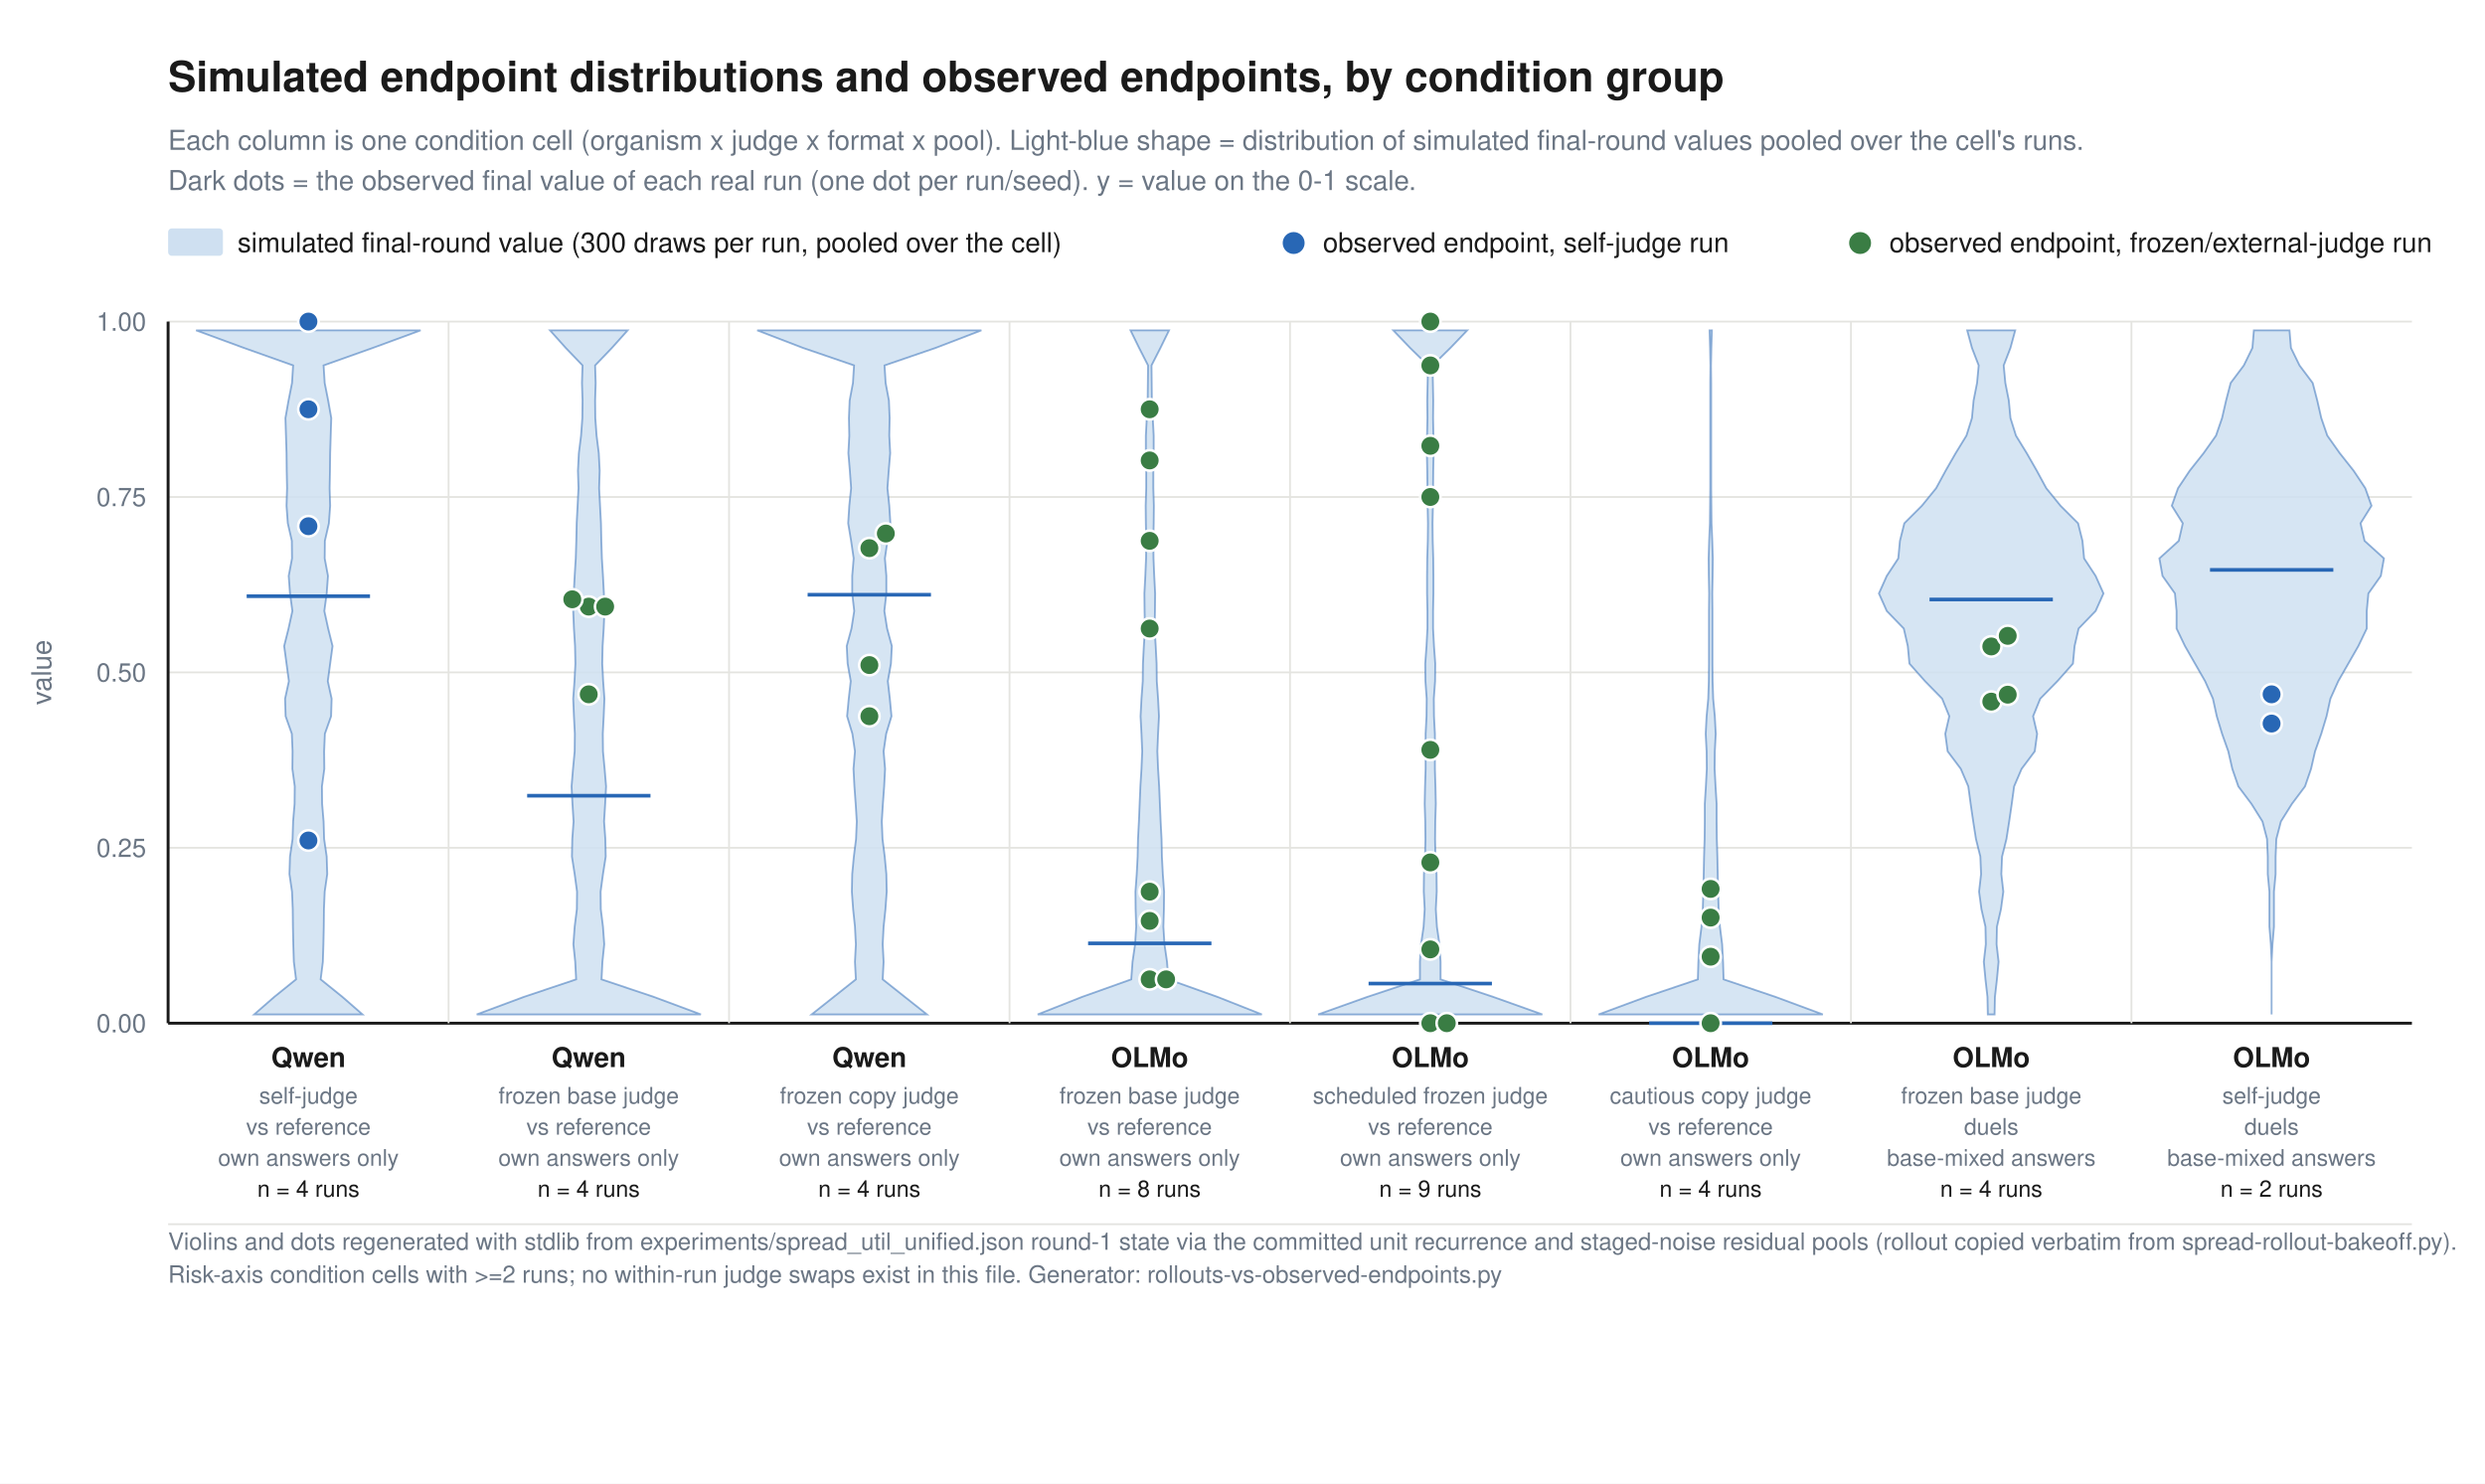
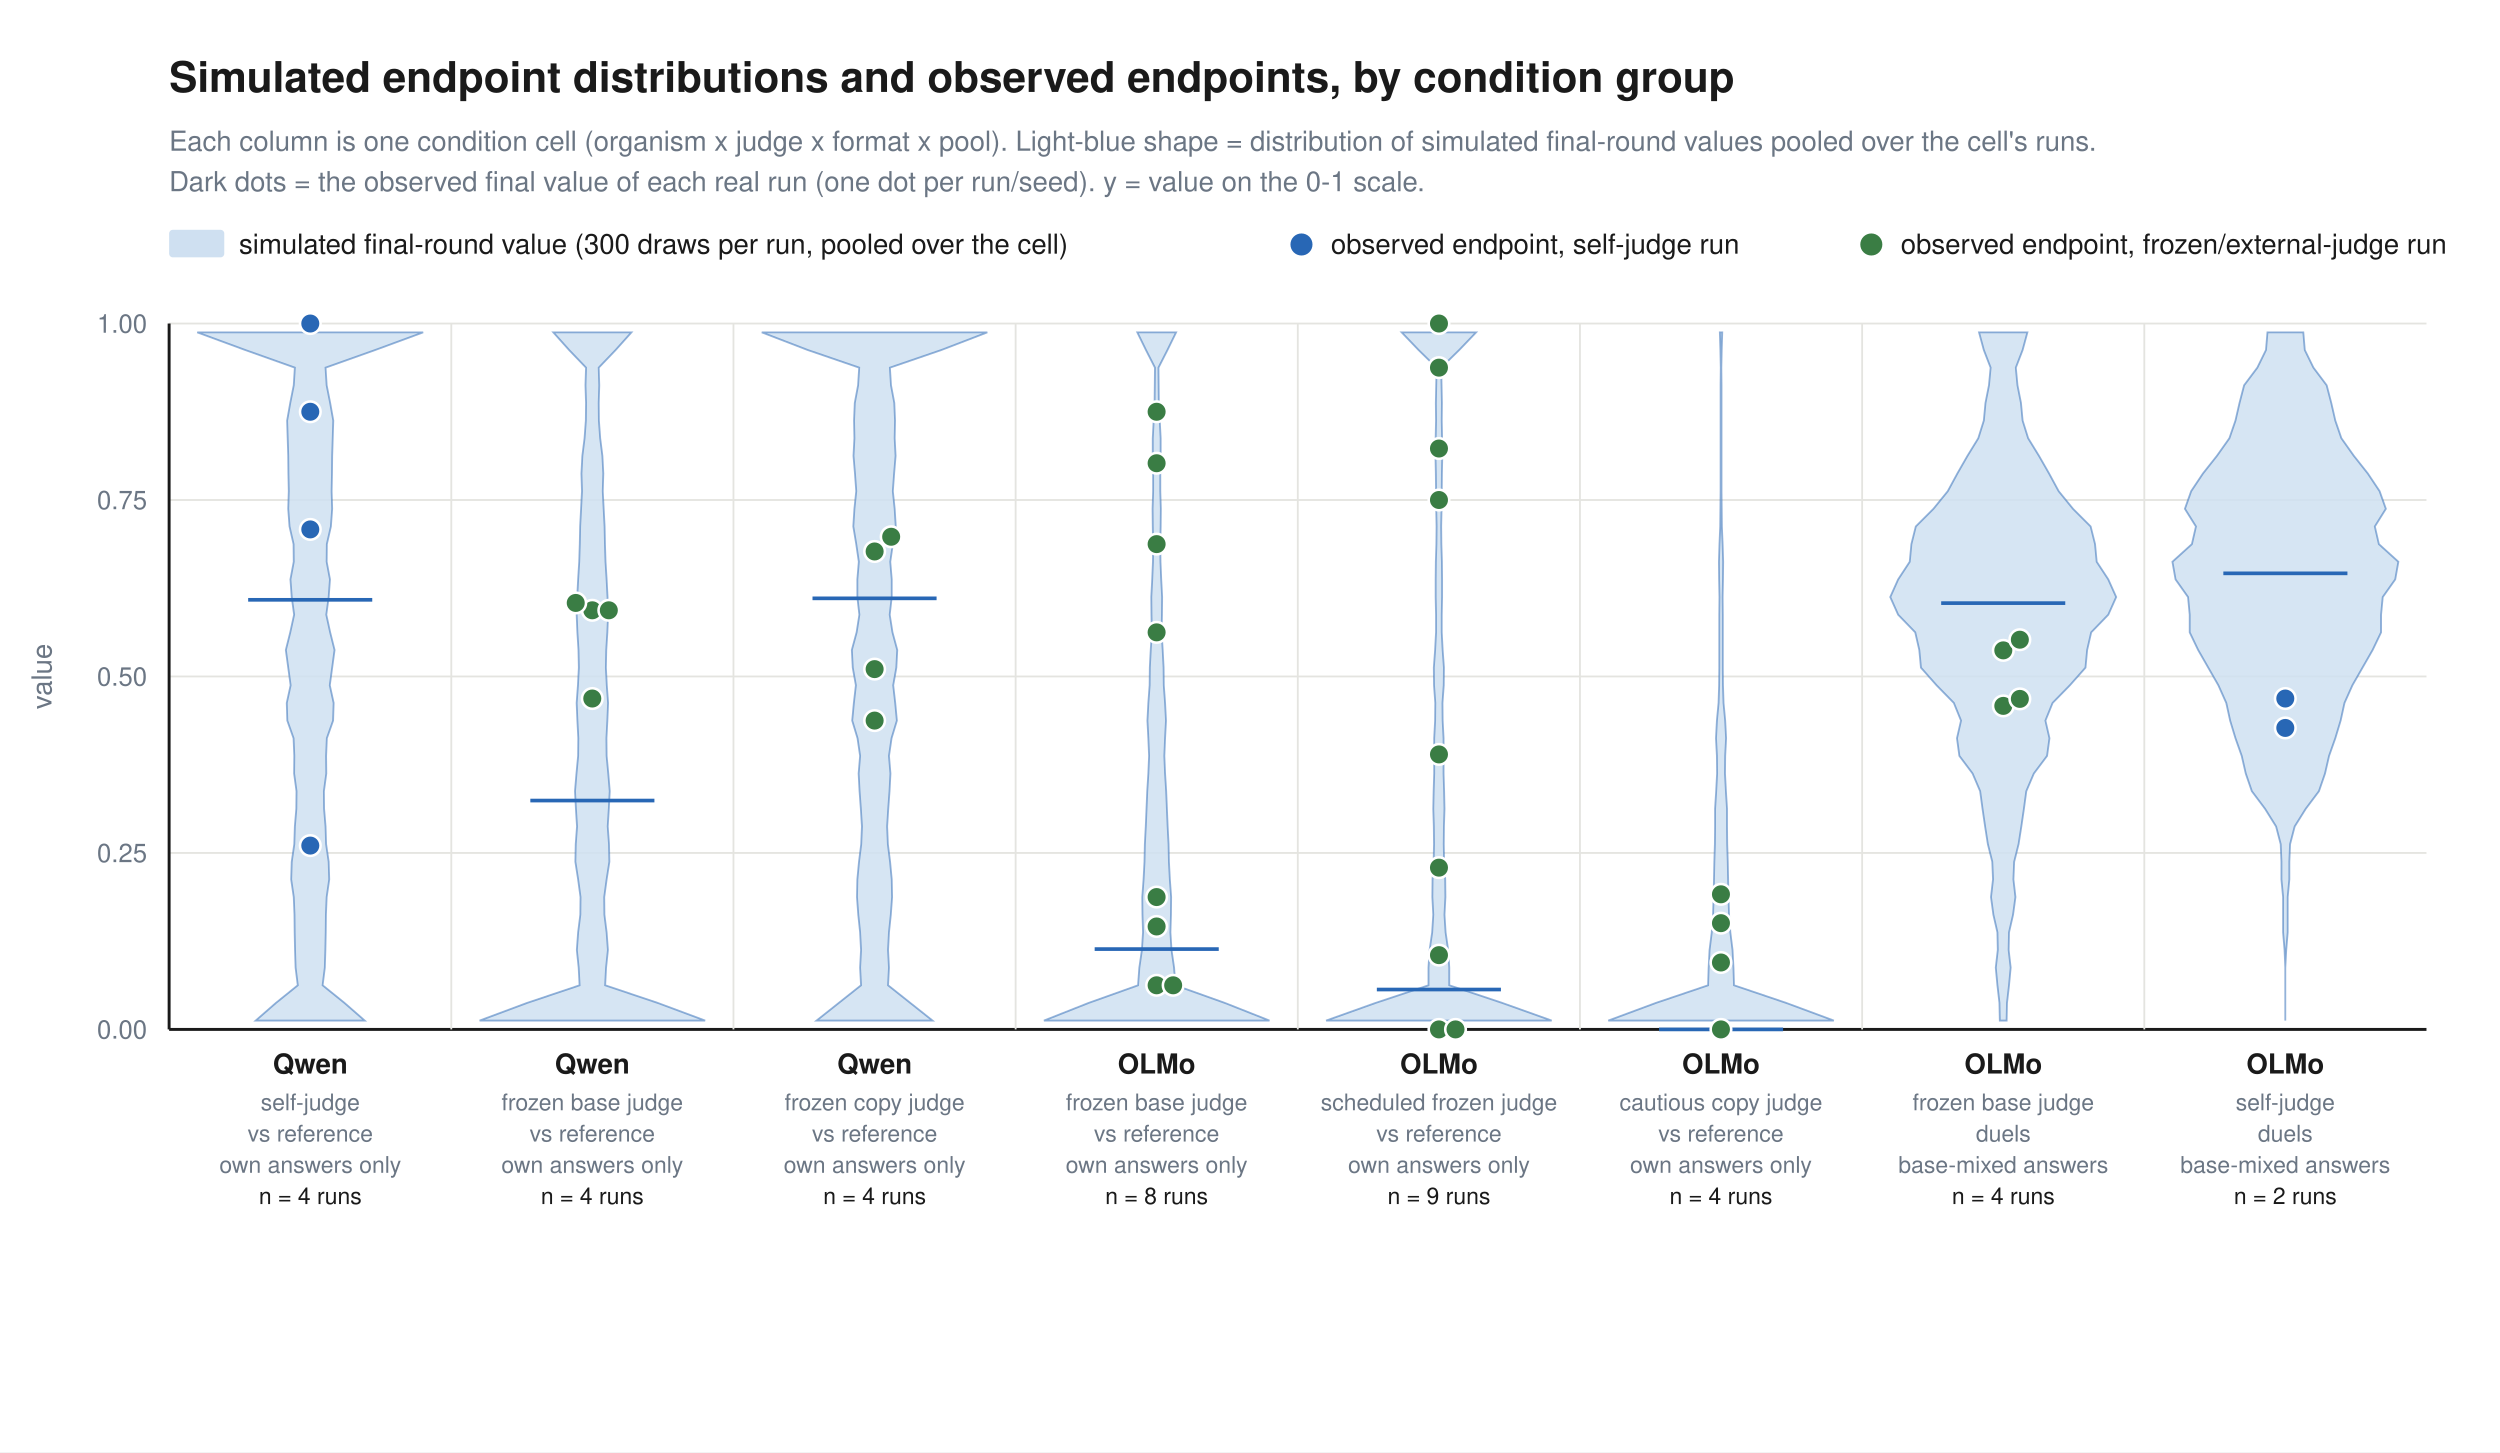
- <svg xmlns="http://www.w3.org/2000/svg" viewBox="0 0 1360 812" font-family="Helvetica, Arial, sans-serif">
-   <rect width="1360" height="812" fill="white" />
+ <svg xmlns="http://www.w3.org/2000/svg" viewBox="0 0 1360 790" font-family="Helvetica, Arial, sans-serif">
+   <rect width="1360" height="790" fill="white" />
  <text x="92.0" y="50.0" font-family="Helvetica, Arial, sans-serif" font-size="23" fill="#1a1a1a" font-weight="bold" text-anchor="start">Simulated endpoint distributions and observed endpoints, by condition group</text>
  <text x="92.0" y="82.0" font-family="Helvetica, Arial, sans-serif" font-size="15" fill="#6b7684" font-weight="normal" text-anchor="start">Each column is one condition cell (organism x judge x format x pool). Light-blue shape = distribution of simulated final-round values pooled over the cell's runs.</text>
  <text x="92.0" y="104.0" font-family="Helvetica, Arial, sans-serif" font-size="15" fill="#6b7684" font-weight="normal" text-anchor="start">Dark dots = the observed final value of each real run (one dot per run/seed). y = value on the 0-1 scale.</text>
  <rect x="92.0" y="125.0" width="30.0" height="15.0" rx="2" fill="#cfe0f1" />
  <text x="130.0" y="138.0" font-family="Helvetica, Arial, sans-serif" font-size="15" fill="#1a1a1a" font-weight="normal" text-anchor="start">simulated final-round value (300 draws per run, pooled over the cell)</text>
  <circle cx="708" cy="133" r="6" fill="#2867b5" />
  <text x="724.0" y="138.0" font-family="Helvetica, Arial, sans-serif" font-size="15" fill="#1a1a1a" font-weight="normal" text-anchor="start">observed endpoint, self-judge run</text>
  <circle cx="1018" cy="133" r="6" fill="#3a7d44" />
  <text x="1034.0" y="138.0" font-family="Helvetica, Arial, sans-serif" font-size="15" fill="#1a1a1a" font-weight="normal" text-anchor="start">observed endpoint, frozen/external-judge run</text>
  <line x1="92.0" y1="560.0" x2="1320.0" y2="560.0" stroke="#1a1a1a" stroke-width="1.6" />
  <text x="80.0" y="565.0" font-family="Helvetica, Arial, sans-serif" font-size="14" fill="#6b7684" font-weight="normal" text-anchor="end">0.00</text>
  <line x1="92.0" y1="464.0" x2="1320.0" y2="464.0" stroke="#e4e4e0" stroke-width="1.0" />
  <text x="80.0" y="469.0" font-family="Helvetica, Arial, sans-serif" font-size="14" fill="#6b7684" font-weight="normal" text-anchor="end">0.25</text>
  <line x1="92.0" y1="368.0" x2="1320.0" y2="368.0" stroke="#e4e4e0" stroke-width="1.0" />
  <text x="80.0" y="373.0" font-family="Helvetica, Arial, sans-serif" font-size="14" fill="#6b7684" font-weight="normal" text-anchor="end">0.50</text>
  <line x1="92.0" y1="272.0" x2="1320.0" y2="272.0" stroke="#e4e4e0" stroke-width="1.0" />
  <text x="80.0" y="277.0" font-family="Helvetica, Arial, sans-serif" font-size="14" fill="#6b7684" font-weight="normal" text-anchor="end">0.75</text>
  <line x1="92.0" y1="176.0" x2="1320.0" y2="176.0" stroke="#e4e4e0" stroke-width="1.0" />
  <text x="80.0" y="181.0" font-family="Helvetica, Arial, sans-serif" font-size="14" fill="#6b7684" font-weight="normal" text-anchor="end">1.00</text>
  <line x1="92.0" y1="176.0" x2="92.0" y2="560.0" stroke="#1a1a1a" stroke-width="1.6" />
  <text x="28.0" y="368.0" font-family="Helvetica, Arial, sans-serif" font-size="15" fill="#6b7684" text-anchor="middle" transform="rotate(-90 28.0 368.0)">value</text>
  <line x1="245.5" y1="176.0" x2="245.5" y2="560.0" stroke="#e4e4e0" stroke-width="1.0" />
  <line x1="399.0" y1="176.0" x2="399.0" y2="560.0" stroke="#e4e4e0" stroke-width="1.0" />
  <line x1="552.5" y1="176.0" x2="552.5" y2="560.0" stroke="#e4e4e0" stroke-width="1.0" />
  <line x1="706.0" y1="176.0" x2="706.0" y2="560.0" stroke="#e4e4e0" stroke-width="1.0" />
  <line x1="859.5" y1="176.0" x2="859.5" y2="560.0" stroke="#e4e4e0" stroke-width="1.0" />
  <line x1="1013.0" y1="176.0" x2="1013.0" y2="560.0" stroke="#e4e4e0" stroke-width="1.0" />
  <line x1="1166.5" y1="176.0" x2="1166.5" y2="560.0" stroke="#e4e4e0" stroke-width="1.0" />
  <polygon points="198.4,555.2 187.4,545.6 175.5,536.0 176.7,526.4 177.0,516.8 177.2,507.2 177.3,497.6 177.7,488.0 179.1,478.4 178.8,468.8 177.4,459.2 177.1,449.6 176.3,440.0 176.2,430.4 177.5,420.8 177.4,411.2 177.8,401.6 181.2,392.0 181.5,382.4 179.4,372.8 180.7,363.2 182.0,353.6 179.6,344.0 177.5,334.4 178.8,324.8 179.5,315.2 177.7,305.6 177.8,296.0 180.0,286.4 180.7,276.8 180.4,267.2 180.6,257.6 180.7,248.0 181.0,238.4 181.3,228.8 179.6,219.2 177.7,209.6 177.1,200.0 204.1,190.4 230.2,180.8 107.3,180.8 133.4,190.4 160.4,200.0 159.8,209.6 157.9,219.2 156.2,228.8 156.5,238.4 156.8,248.0 156.9,257.6 157.1,267.2 156.8,276.8 157.5,286.4 159.7,296.0 159.8,305.6 158.0,315.2 158.7,324.8 160.0,334.4 157.9,344.0 155.5,353.6 156.8,363.2 158.1,372.8 156.0,382.4 156.3,392.0 159.7,401.6 160.1,411.2 160.0,420.8 161.3,430.4 161.2,440.0 160.4,449.6 160.1,459.2 158.7,468.8 158.4,478.4 159.8,488.0 160.2,497.6 160.3,507.2 160.5,516.8 160.8,526.4 162.0,536.0 150.1,545.6 139.1,555.2" fill="#cfe0f1" fill-opacity="0.85" stroke="#2867b5" stroke-width="1.0" stroke-opacity="0.5" />
  <line x1="135.0" y1="326.3" x2="202.5" y2="326.3" stroke="#2867b5" stroke-width="2.0" />
  <circle cx="168.8" cy="460.0" r="5.6" fill="#2867b5" stroke="white" stroke-width="1.4" />
  <circle cx="168.8" cy="288.0" r="5.6" fill="#2867b5" stroke="white" stroke-width="1.4" />
  <circle cx="168.8" cy="224.0" r="5.6" fill="#2867b5" stroke="white" stroke-width="1.4" />
  <circle cx="168.8" cy="176.0" r="5.6" fill="#2867b5" stroke="white" stroke-width="1.4" />
  <polygon points="383.6,555.2 357.8,545.6 329.2,536.0 329.7,526.4 330.7,516.8 330.0,507.2 328.8,497.6 328.7,488.0 330.0,478.4 331.5,468.8 331.3,459.2 330.6,449.6 331.2,440.0 331.7,430.4 330.9,420.8 330.0,411.2 329.9,401.6 330.4,392.0 330.8,382.4 330.1,372.8 329.6,363.2 329.8,353.6 330.4,344.0 330.8,334.4 330.5,324.8 330.0,315.2 329.4,305.6 329.1,296.0 328.9,286.4 328.4,276.8 327.9,267.2 328.2,257.6 327.7,248.0 326.5,238.4 325.8,228.8 325.7,219.2 326.0,209.6 325.7,200.0 334.9,190.4 343.5,180.8 301.0,180.8 309.6,190.4 318.8,200.0 318.5,209.6 318.8,219.2 318.7,228.8 318.0,238.4 316.8,248.0 316.3,257.6 316.6,267.2 316.1,276.8 315.6,286.4 315.4,296.0 315.1,305.6 314.5,315.2 314.0,324.8 313.7,334.4 314.1,344.0 314.7,353.6 314.9,363.2 314.4,372.8 313.7,382.4 314.1,392.0 314.6,401.6 314.5,411.2 313.6,420.8 312.8,430.4 313.3,440.0 313.9,449.6 313.2,459.2 313.0,468.8 314.5,478.4 315.8,488.0 315.7,497.6 314.5,507.2 313.8,516.8 314.8,526.4 315.3,536.0 286.7,545.6 260.9,555.2" fill="#cfe0f1" fill-opacity="0.85" stroke="#2867b5" stroke-width="1.0" stroke-opacity="0.5" />
  <line x1="288.5" y1="435.5" x2="356.0" y2="435.5" stroke="#2867b5" stroke-width="2.0" />
  <circle cx="322.2" cy="380.0" r="5.6" fill="#3a7d44" stroke="white" stroke-width="1.4" />
  <circle cx="322.2" cy="332.0" r="5.6" fill="#3a7d44" stroke="white" stroke-width="1.4" />
  <circle cx="331.2" cy="332.0" r="5.6" fill="#3a7d44" stroke="white" stroke-width="1.4" />
  <circle cx="313.2" cy="328.0" r="5.6" fill="#3a7d44" stroke="white" stroke-width="1.4" />
  <polygon points="507.3,555.2 495.2,545.6 483.1,536.0 483.6,526.4 483.1,516.8 483.6,507.2 484.6,497.6 485.3,488.0 485.1,478.4 484.2,468.8 483.0,459.2 482.6,449.6 483.2,440.0 483.9,430.4 484.4,420.8 483.6,411.2 485.0,401.6 487.9,392.0 487.0,382.4 485.9,372.8 487.6,363.2 488.1,353.6 485.5,344.0 484.0,334.4 485.1,324.8 485.1,315.2 484.3,305.6 485.7,296.0 487.3,286.4 486.7,276.8 485.7,267.2 486.4,257.6 487.2,248.0 486.7,238.4 486.9,228.8 486.5,219.2 484.7,209.6 484.1,200.0 512.1,190.4 537.1,180.8 414.4,180.8 439.4,190.4 467.4,200.0 466.8,209.6 465.0,219.2 464.6,228.8 464.8,238.4 464.3,248.0 465.1,257.6 465.8,267.2 464.8,276.8 464.2,286.4 465.8,296.0 467.2,305.6 466.4,315.2 466.4,324.8 467.5,334.4 466.0,344.0 463.4,353.6 463.9,363.2 465.6,372.8 464.5,382.4 463.6,392.0 466.5,401.6 467.9,411.2 467.1,420.8 467.6,430.4 468.3,440.0 468.9,449.6 468.5,459.2 467.3,468.8 466.4,478.4 466.2,488.0 466.9,497.6 467.9,507.2 468.4,516.8 467.9,526.4 468.4,536.0 456.3,545.6 444.2,555.2" fill="#cfe0f1" fill-opacity="0.85" stroke="#2867b5" stroke-width="1.0" stroke-opacity="0.5" />
  <line x1="442.0" y1="325.5" x2="509.5" y2="325.5" stroke="#2867b5" stroke-width="2.0" />
  <circle cx="475.8" cy="392.0" r="5.6" fill="#3a7d44" stroke="white" stroke-width="1.4" />
  <circle cx="475.8" cy="364.0" r="5.6" fill="#3a7d44" stroke="white" stroke-width="1.4" />
  <circle cx="475.8" cy="300.0" r="5.6" fill="#3a7d44" stroke="white" stroke-width="1.4" />
  <circle cx="484.8" cy="292.0" r="5.6" fill="#3a7d44" stroke="white" stroke-width="1.4" />
  <polygon points="690.6,555.2 666.3,545.6 639.4,536.0 638.7,526.4 637.3,516.8 636.7,507.2 637.0,497.6 637.1,488.0 636.4,478.4 635.9,468.8 635.7,459.2 635.2,449.6 634.8,440.0 634.4,430.4 633.8,420.8 633.4,411.2 633.8,401.6 634.3,392.0 633.8,382.4 633.1,372.8 633.0,363.2 632.5,353.6 631.9,344.0 632.1,334.4 632.2,324.8 631.7,315.2 631.3,305.6 631.2,296.0 631.4,286.4 631.5,276.8 631.2,267.2 631.2,257.6 631.4,248.0 631.4,238.4 630.9,228.8 630.4,219.2 630.3,209.6 630.2,200.0 635.1,190.4 639.8,180.8 618.7,180.8 623.4,190.4 628.3,200.0 628.2,209.6 628.1,219.2 627.6,228.8 627.1,238.4 627.1,248.0 627.3,257.6 627.3,267.2 627.0,276.8 627.1,286.4 627.3,296.0 627.2,305.6 626.8,315.2 626.3,324.8 626.4,334.4 626.6,344.0 626.0,353.6 625.5,363.2 625.4,372.8 624.7,382.4 624.2,392.0 624.7,401.6 625.1,411.2 624.7,420.8 624.1,430.4 623.7,440.0 623.3,449.6 622.8,459.2 622.6,468.8 622.1,478.4 621.4,488.0 621.5,497.6 621.8,507.2 621.2,516.8 619.8,526.4 619.1,536.0 592.2,545.6 567.9,555.2" fill="#cfe0f1" fill-opacity="0.85" stroke="#2867b5" stroke-width="1.0" stroke-opacity="0.5" />
  <line x1="595.5" y1="516.3" x2="663.0" y2="516.3" stroke="#2867b5" stroke-width="2.0" />
  <circle cx="629.2" cy="536.0" r="5.6" fill="#3a7d44" stroke="white" stroke-width="1.4" />
  <circle cx="638.2" cy="536.0" r="5.6" fill="#3a7d44" stroke="white" stroke-width="1.4" />
  <circle cx="629.2" cy="504.0" r="5.6" fill="#3a7d44" stroke="white" stroke-width="1.4" />
  <circle cx="629.2" cy="488.0" r="5.6" fill="#3a7d44" stroke="white" stroke-width="1.4" />
  <circle cx="629.2" cy="344.0" r="5.6" fill="#3a7d44" stroke="white" stroke-width="1.4" />
  <circle cx="629.2" cy="296.0" r="5.6" fill="#3a7d44" stroke="white" stroke-width="1.4" />
  <circle cx="629.2" cy="252.0" r="5.6" fill="#3a7d44" stroke="white" stroke-width="1.4" />
  <circle cx="629.2" cy="224.0" r="5.6" fill="#3a7d44" stroke="white" stroke-width="1.4" />
  <polygon points="844.1,555.2 817.2,545.6 788.4,536.0 788.4,526.4 787.8,516.8 786.4,507.2 785.8,497.6 786.3,488.0 786.2,478.4 785.6,468.8 785.4,459.2 785.5,449.6 785.8,440.0 785.6,430.4 785.3,420.8 785.3,411.2 785.3,401.6 784.8,392.0 784.7,382.4 785.4,372.8 785.5,363.2 784.8,353.6 784.3,344.0 784.3,334.4 784.5,324.8 784.5,315.2 784.4,305.6 784.1,296.0 784.0,286.4 784.2,276.8 784.3,267.2 784.4,257.6 784.6,248.0 784.5,238.4 784.3,228.8 784.4,219.2 784.2,209.6 784.0,200.0 793.8,190.4 803.0,180.8 762.5,180.8 771.7,190.4 781.5,200.0 781.3,209.6 781.1,219.2 781.2,228.8 781.0,238.4 780.9,248.0 781.1,257.6 781.2,267.2 781.3,276.8 781.5,286.4 781.4,296.0 781.1,305.6 781.0,315.2 781.0,324.8 781.2,334.4 781.2,344.0 780.7,353.6 780.0,363.2 780.1,372.8 780.8,382.4 780.7,392.0 780.2,401.6 780.2,411.2 780.2,420.8 779.9,430.4 779.7,440.0 780.0,449.6 780.1,459.2 779.9,468.8 779.3,478.4 779.2,488.0 779.7,497.6 779.1,507.2 777.7,516.8 777.1,526.4 777.1,536.0 748.3,545.6 721.4,555.2" fill="#cfe0f1" fill-opacity="0.85" stroke="#2867b5" stroke-width="1.0" stroke-opacity="0.5" />
  <line x1="749.0" y1="538.3" x2="816.5" y2="538.3" stroke="#2867b5" stroke-width="2.0" />
  <circle cx="782.8" cy="560.0" r="5.6" fill="#3a7d44" stroke="white" stroke-width="1.4" />
  <circle cx="791.8" cy="560.0" r="5.6" fill="#3a7d44" stroke="white" stroke-width="1.4" />
  <circle cx="782.8" cy="519.6" r="5.6" fill="#3a7d44" stroke="white" stroke-width="1.4" />
  <circle cx="782.8" cy="472.0" r="5.6" fill="#3a7d44" stroke="white" stroke-width="1.4" />
  <circle cx="782.8" cy="410.4" r="5.6" fill="#3a7d44" stroke="white" stroke-width="1.4" />
  <circle cx="782.8" cy="272.0" r="5.6" fill="#3a7d44" stroke="white" stroke-width="1.4" />
  <circle cx="782.8" cy="244.0" r="5.6" fill="#3a7d44" stroke="white" stroke-width="1.4" />
  <circle cx="782.8" cy="200.0" r="5.6" fill="#3a7d44" stroke="white" stroke-width="1.4" />
  <circle cx="782.8" cy="176.0" r="5.6" fill="#3a7d44" stroke="white" stroke-width="1.4" />
  <polygon points="997.6,555.2 971.7,545.6 943.3,536.0 943.0,526.4 942.5,516.8 941.3,507.2 940.6,497.6 940.3,488.0 940.1,478.4 939.9,468.8 939.6,459.2 939.5,449.6 939.5,440.0 938.9,430.4 938.4,420.8 938.5,411.2 939.0,401.6 938.5,392.0 937.6,382.4 937.3,372.8 937.2,363.2 937.2,353.6 937.2,344.0 937.2,334.4 937.1,324.8 937.3,315.2 937.4,305.6 937.1,296.0 936.7,286.4 936.6,276.8 936.5,267.2 936.5,257.6 936.5,248.0 936.5,238.4 936.5,228.8 936.5,219.2 936.5,209.6 936.4,200.0 936.6,190.4 936.9,180.8 935.6,180.8 935.9,190.4 936.1,200.0 936.0,209.6 936.0,219.2 936.0,228.8 936.0,238.4 936.0,248.0 936.0,257.6 936.0,267.2 935.9,276.8 935.8,286.4 935.4,296.0 935.1,305.6 935.2,315.2 935.4,324.8 935.3,334.4 935.3,344.0 935.3,353.6 935.3,363.2 935.2,372.8 934.9,382.4 934.0,392.0 933.5,401.6 934.0,411.2 934.1,420.8 933.6,430.4 933.0,440.0 933.0,449.6 932.9,459.2 932.6,468.8 932.4,478.4 932.2,488.0 931.9,497.6 931.2,507.2 930.0,516.8 929.5,526.4 929.2,536.0 900.8,545.6 874.9,555.2" fill="#cfe0f1" fill-opacity="0.85" stroke="#2867b5" stroke-width="1.0" stroke-opacity="0.5" />
  <line x1="902.5" y1="560.0" x2="970.0" y2="560.0" stroke="#2867b5" stroke-width="2.0" />
  <circle cx="936.2" cy="560.0" r="5.6" fill="#3a7d44" stroke="white" stroke-width="1.4" />
  <circle cx="936.2" cy="523.6" r="5.6" fill="#3a7d44" stroke="white" stroke-width="1.4" />
  <circle cx="936.2" cy="502.2" r="5.6" fill="#3a7d44" stroke="white" stroke-width="1.4" />
  <circle cx="936.2" cy="486.5" r="5.6" fill="#3a7d44" stroke="white" stroke-width="1.4" />
  <polygon points="1091.6,555.2 1091.8,545.6 1092.9,536.0 1093.8,526.4 1092.7,516.8 1092.9,507.2 1095.1,497.6 1096.4,488.0 1095.3,478.4 1095.7,468.8 1098.1,459.2 1099.6,449.6 1101.0,440.0 1102.3,430.4 1106.4,420.8 1113.6,411.2 1114.9,401.6 1112.7,392.0 1116.6,382.4 1126.0,372.8 1134.5,363.2 1135.4,353.6 1137.6,344.0 1146.9,334.4 1151.2,324.8 1146.9,315.2 1140.6,305.6 1139.7,296.0 1137.3,286.4 1127.7,276.8 1119.9,267.2 1114.7,257.6 1109.2,248.0 1103.3,238.4 1100.3,228.8 1099.4,219.2 1097.5,209.6 1096.6,200.0 1100.3,190.4 1102.9,180.8 1076.6,180.8 1079.2,190.4 1082.9,200.0 1082.0,209.6 1080.1,219.2 1079.2,228.8 1076.2,238.4 1070.3,248.0 1064.8,257.6 1059.6,267.2 1051.8,276.8 1042.2,286.4 1039.8,296.0 1038.9,305.6 1032.6,315.2 1028.3,324.8 1032.6,334.4 1041.9,344.0 1044.1,353.6 1045.0,363.2 1053.5,372.8 1062.9,382.4 1066.8,392.0 1064.6,401.6 1065.9,411.2 1073.1,420.8 1077.2,430.4 1078.5,440.0 1079.9,449.6 1081.4,459.2 1083.8,468.8 1084.2,478.4 1083.1,488.0 1084.4,497.6 1086.6,507.2 1086.8,516.8 1085.7,526.4 1086.6,536.0 1087.7,545.6 1087.9,555.2" fill="#cfe0f1" fill-opacity="0.85" stroke="#2867b5" stroke-width="1.0" stroke-opacity="0.5" />
  <line x1="1056.0" y1="328.1" x2="1123.5" y2="328.1" stroke="#2867b5" stroke-width="2.0" />
  <circle cx="1089.8" cy="384.0" r="5.6" fill="#3a7d44" stroke="white" stroke-width="1.4" />
  <circle cx="1098.8" cy="380.2" r="5.6" fill="#3a7d44" stroke="white" stroke-width="1.4" />
  <circle cx="1089.8" cy="353.8" r="5.6" fill="#3a7d44" stroke="white" stroke-width="1.4" />
  <circle cx="1098.8" cy="348.0" r="5.6" fill="#3a7d44" stroke="white" stroke-width="1.4" />
  <polygon points="1243.2,555.2 1243.2,545.6 1243.2,536.0 1243.2,526.4 1243.7,516.8 1244.5,507.2 1244.5,497.6 1244.5,488.0 1245.4,478.4 1245.4,468.8 1245.8,459.2 1248.3,449.6 1254.3,440.0 1261.5,430.4 1264.8,420.8 1267.0,411.2 1270.4,401.6 1273.3,392.0 1275.4,382.4 1279.7,372.8 1285.2,363.2 1290.7,353.6 1295.3,344.0 1295.3,334.4 1296.2,324.8 1303.0,315.2 1304.7,305.6 1294.1,296.0 1291.9,286.4 1297.9,276.8 1294.5,267.2 1288.1,257.6 1280.5,248.0 1273.7,238.4 1270.4,228.8 1268.2,219.2 1265.7,209.6 1258.5,200.0 1253.8,190.4 1253.0,180.8 1233.5,180.8 1232.7,190.4 1228.0,200.0 1220.8,209.6 1218.3,219.2 1216.1,228.8 1212.8,238.4 1206.0,248.0 1198.4,257.6 1192.0,267.2 1188.6,276.8 1194.6,286.4 1192.4,296.0 1181.8,305.6 1183.5,315.2 1190.3,324.8 1191.2,334.4 1191.2,344.0 1195.8,353.6 1201.3,363.2 1206.8,372.8 1211.1,382.4 1213.2,392.0 1216.1,401.6 1219.5,411.2 1221.7,420.8 1225.0,430.4 1232.2,440.0 1238.2,449.6 1240.7,459.2 1241.1,468.8 1241.1,478.4 1242.0,488.0 1242.0,497.6 1242.0,507.2 1242.8,516.8 1243.2,526.4 1243.2,536.0 1243.2,545.6 1243.2,555.2" fill="#cfe0f1" fill-opacity="0.85" stroke="#2867b5" stroke-width="1.0" stroke-opacity="0.5" />
  <line x1="1209.5" y1="311.9" x2="1277.0" y2="311.9" stroke="#2867b5" stroke-width="2.0" />
  <circle cx="1243.2" cy="396.0" r="5.6" fill="#2867b5" stroke="white" stroke-width="1.4" />
  <circle cx="1243.2" cy="380.0" r="5.6" fill="#2867b5" stroke="white" stroke-width="1.4" />
  <text x="168.8" y="584.0" font-family="Helvetica, Arial, sans-serif" font-size="15" fill="#1a1a1a" font-weight="bold" text-anchor="middle">Qwen</text>
  <text x="168.8" y="604.0" font-family="Helvetica, Arial, sans-serif" font-size="12.5" fill="#6b7684" font-weight="normal" text-anchor="middle">self-judge</text>
  <text x="168.8" y="621.0" font-family="Helvetica, Arial, sans-serif" font-size="12.5" fill="#6b7684" font-weight="normal" text-anchor="middle">vs reference</text>
  <text x="168.8" y="638.0" font-family="Helvetica, Arial, sans-serif" font-size="12.5" fill="#6b7684" font-weight="normal" text-anchor="middle">own answers only</text>
  <text x="168.8" y="655.0" font-family="Helvetica, Arial, sans-serif" font-size="12.5" fill="#1a1a1a" font-weight="normal" text-anchor="middle">n = 4 runs</text>
  <text x="322.2" y="584.0" font-family="Helvetica, Arial, sans-serif" font-size="15" fill="#1a1a1a" font-weight="bold" text-anchor="middle">Qwen</text>
  <text x="322.2" y="604.0" font-family="Helvetica, Arial, sans-serif" font-size="12.5" fill="#6b7684" font-weight="normal" text-anchor="middle">frozen base judge</text>
  <text x="322.2" y="621.0" font-family="Helvetica, Arial, sans-serif" font-size="12.5" fill="#6b7684" font-weight="normal" text-anchor="middle">vs reference</text>
  <text x="322.2" y="638.0" font-family="Helvetica, Arial, sans-serif" font-size="12.5" fill="#6b7684" font-weight="normal" text-anchor="middle">own answers only</text>
  <text x="322.2" y="655.0" font-family="Helvetica, Arial, sans-serif" font-size="12.5" fill="#1a1a1a" font-weight="normal" text-anchor="middle">n = 4 runs</text>
  <text x="475.8" y="584.0" font-family="Helvetica, Arial, sans-serif" font-size="15" fill="#1a1a1a" font-weight="bold" text-anchor="middle">Qwen</text>
  <text x="475.8" y="604.0" font-family="Helvetica, Arial, sans-serif" font-size="12.5" fill="#6b7684" font-weight="normal" text-anchor="middle">frozen copy judge</text>
  <text x="475.8" y="621.0" font-family="Helvetica, Arial, sans-serif" font-size="12.5" fill="#6b7684" font-weight="normal" text-anchor="middle">vs reference</text>
  <text x="475.8" y="638.0" font-family="Helvetica, Arial, sans-serif" font-size="12.5" fill="#6b7684" font-weight="normal" text-anchor="middle">own answers only</text>
  <text x="475.8" y="655.0" font-family="Helvetica, Arial, sans-serif" font-size="12.5" fill="#1a1a1a" font-weight="normal" text-anchor="middle">n = 4 runs</text>
  <text x="629.2" y="584.0" font-family="Helvetica, Arial, sans-serif" font-size="15" fill="#1a1a1a" font-weight="bold" text-anchor="middle">OLMo</text>
  <text x="629.2" y="604.0" font-family="Helvetica, Arial, sans-serif" font-size="12.5" fill="#6b7684" font-weight="normal" text-anchor="middle">frozen base judge</text>
  <text x="629.2" y="621.0" font-family="Helvetica, Arial, sans-serif" font-size="12.5" fill="#6b7684" font-weight="normal" text-anchor="middle">vs reference</text>
  <text x="629.2" y="638.0" font-family="Helvetica, Arial, sans-serif" font-size="12.5" fill="#6b7684" font-weight="normal" text-anchor="middle">own answers only</text>
  <text x="629.2" y="655.0" font-family="Helvetica, Arial, sans-serif" font-size="12.5" fill="#1a1a1a" font-weight="normal" text-anchor="middle">n = 8 runs</text>
  <text x="782.8" y="584.0" font-family="Helvetica, Arial, sans-serif" font-size="15" fill="#1a1a1a" font-weight="bold" text-anchor="middle">OLMo</text>
  <text x="782.8" y="604.0" font-family="Helvetica, Arial, sans-serif" font-size="12.5" fill="#6b7684" font-weight="normal" text-anchor="middle">scheduled frozen judge</text>
  <text x="782.8" y="621.0" font-family="Helvetica, Arial, sans-serif" font-size="12.5" fill="#6b7684" font-weight="normal" text-anchor="middle">vs reference</text>
  <text x="782.8" y="638.0" font-family="Helvetica, Arial, sans-serif" font-size="12.5" fill="#6b7684" font-weight="normal" text-anchor="middle">own answers only</text>
  <text x="782.8" y="655.0" font-family="Helvetica, Arial, sans-serif" font-size="12.5" fill="#1a1a1a" font-weight="normal" text-anchor="middle">n = 9 runs</text>
  <text x="936.2" y="584.0" font-family="Helvetica, Arial, sans-serif" font-size="15" fill="#1a1a1a" font-weight="bold" text-anchor="middle">OLMo</text>
  <text x="936.2" y="604.0" font-family="Helvetica, Arial, sans-serif" font-size="12.5" fill="#6b7684" font-weight="normal" text-anchor="middle">cautious copy judge</text>
  <text x="936.2" y="621.0" font-family="Helvetica, Arial, sans-serif" font-size="12.5" fill="#6b7684" font-weight="normal" text-anchor="middle">vs reference</text>
  <text x="936.2" y="638.0" font-family="Helvetica, Arial, sans-serif" font-size="12.5" fill="#6b7684" font-weight="normal" text-anchor="middle">own answers only</text>
  <text x="936.2" y="655.0" font-family="Helvetica, Arial, sans-serif" font-size="12.5" fill="#1a1a1a" font-weight="normal" text-anchor="middle">n = 4 runs</text>
  <text x="1089.8" y="584.0" font-family="Helvetica, Arial, sans-serif" font-size="15" fill="#1a1a1a" font-weight="bold" text-anchor="middle">OLMo</text>
  <text x="1089.8" y="604.0" font-family="Helvetica, Arial, sans-serif" font-size="12.5" fill="#6b7684" font-weight="normal" text-anchor="middle">frozen base judge</text>
  <text x="1089.8" y="621.0" font-family="Helvetica, Arial, sans-serif" font-size="12.5" fill="#6b7684" font-weight="normal" text-anchor="middle">duels</text>
  <text x="1089.8" y="638.0" font-family="Helvetica, Arial, sans-serif" font-size="12.5" fill="#6b7684" font-weight="normal" text-anchor="middle">base-mixed answers</text>
  <text x="1089.8" y="655.0" font-family="Helvetica, Arial, sans-serif" font-size="12.5" fill="#1a1a1a" font-weight="normal" text-anchor="middle">n = 4 runs</text>
  <text x="1243.2" y="584.0" font-family="Helvetica, Arial, sans-serif" font-size="15" fill="#1a1a1a" font-weight="bold" text-anchor="middle">OLMo</text>
  <text x="1243.2" y="604.0" font-family="Helvetica, Arial, sans-serif" font-size="12.5" fill="#6b7684" font-weight="normal" text-anchor="middle">self-judge</text>
  <text x="1243.2" y="621.0" font-family="Helvetica, Arial, sans-serif" font-size="12.5" fill="#6b7684" font-weight="normal" text-anchor="middle">duels</text>
  <text x="1243.2" y="638.0" font-family="Helvetica, Arial, sans-serif" font-size="12.5" fill="#6b7684" font-weight="normal" text-anchor="middle">base-mixed answers</text>
  <text x="1243.2" y="655.0" font-family="Helvetica, Arial, sans-serif" font-size="12.5" fill="#1a1a1a" font-weight="normal" text-anchor="middle">n = 2 runs</text>
-   <line x1="92.0" y1="670.0" x2="1320.0" y2="670.0" stroke="#e4e4e0" stroke-width="1.0" />
-   <text x="92.0" y="684.0" font-family="Helvetica, Arial, sans-serif" font-size="13" fill="#6b7684" font-weight="normal" text-anchor="start">Violins and dots regenerated with stdlib from experiments/spread_util_unified.json round-1 state via the committed unit recurrence and staged-noise residual pools (rollout copied verbatim from spread-rollout-bakeoff.py).</text>
-   <text x="92.0" y="702.0" font-family="Helvetica, Arial, sans-serif" font-size="13" fill="#6b7684" font-weight="normal" text-anchor="start">Risk-axis condition cells with &gt;=2 runs; no within-run judge swaps exist in this file. Generator: rollouts-vs-observed-endpoints.py</text>
</svg>
